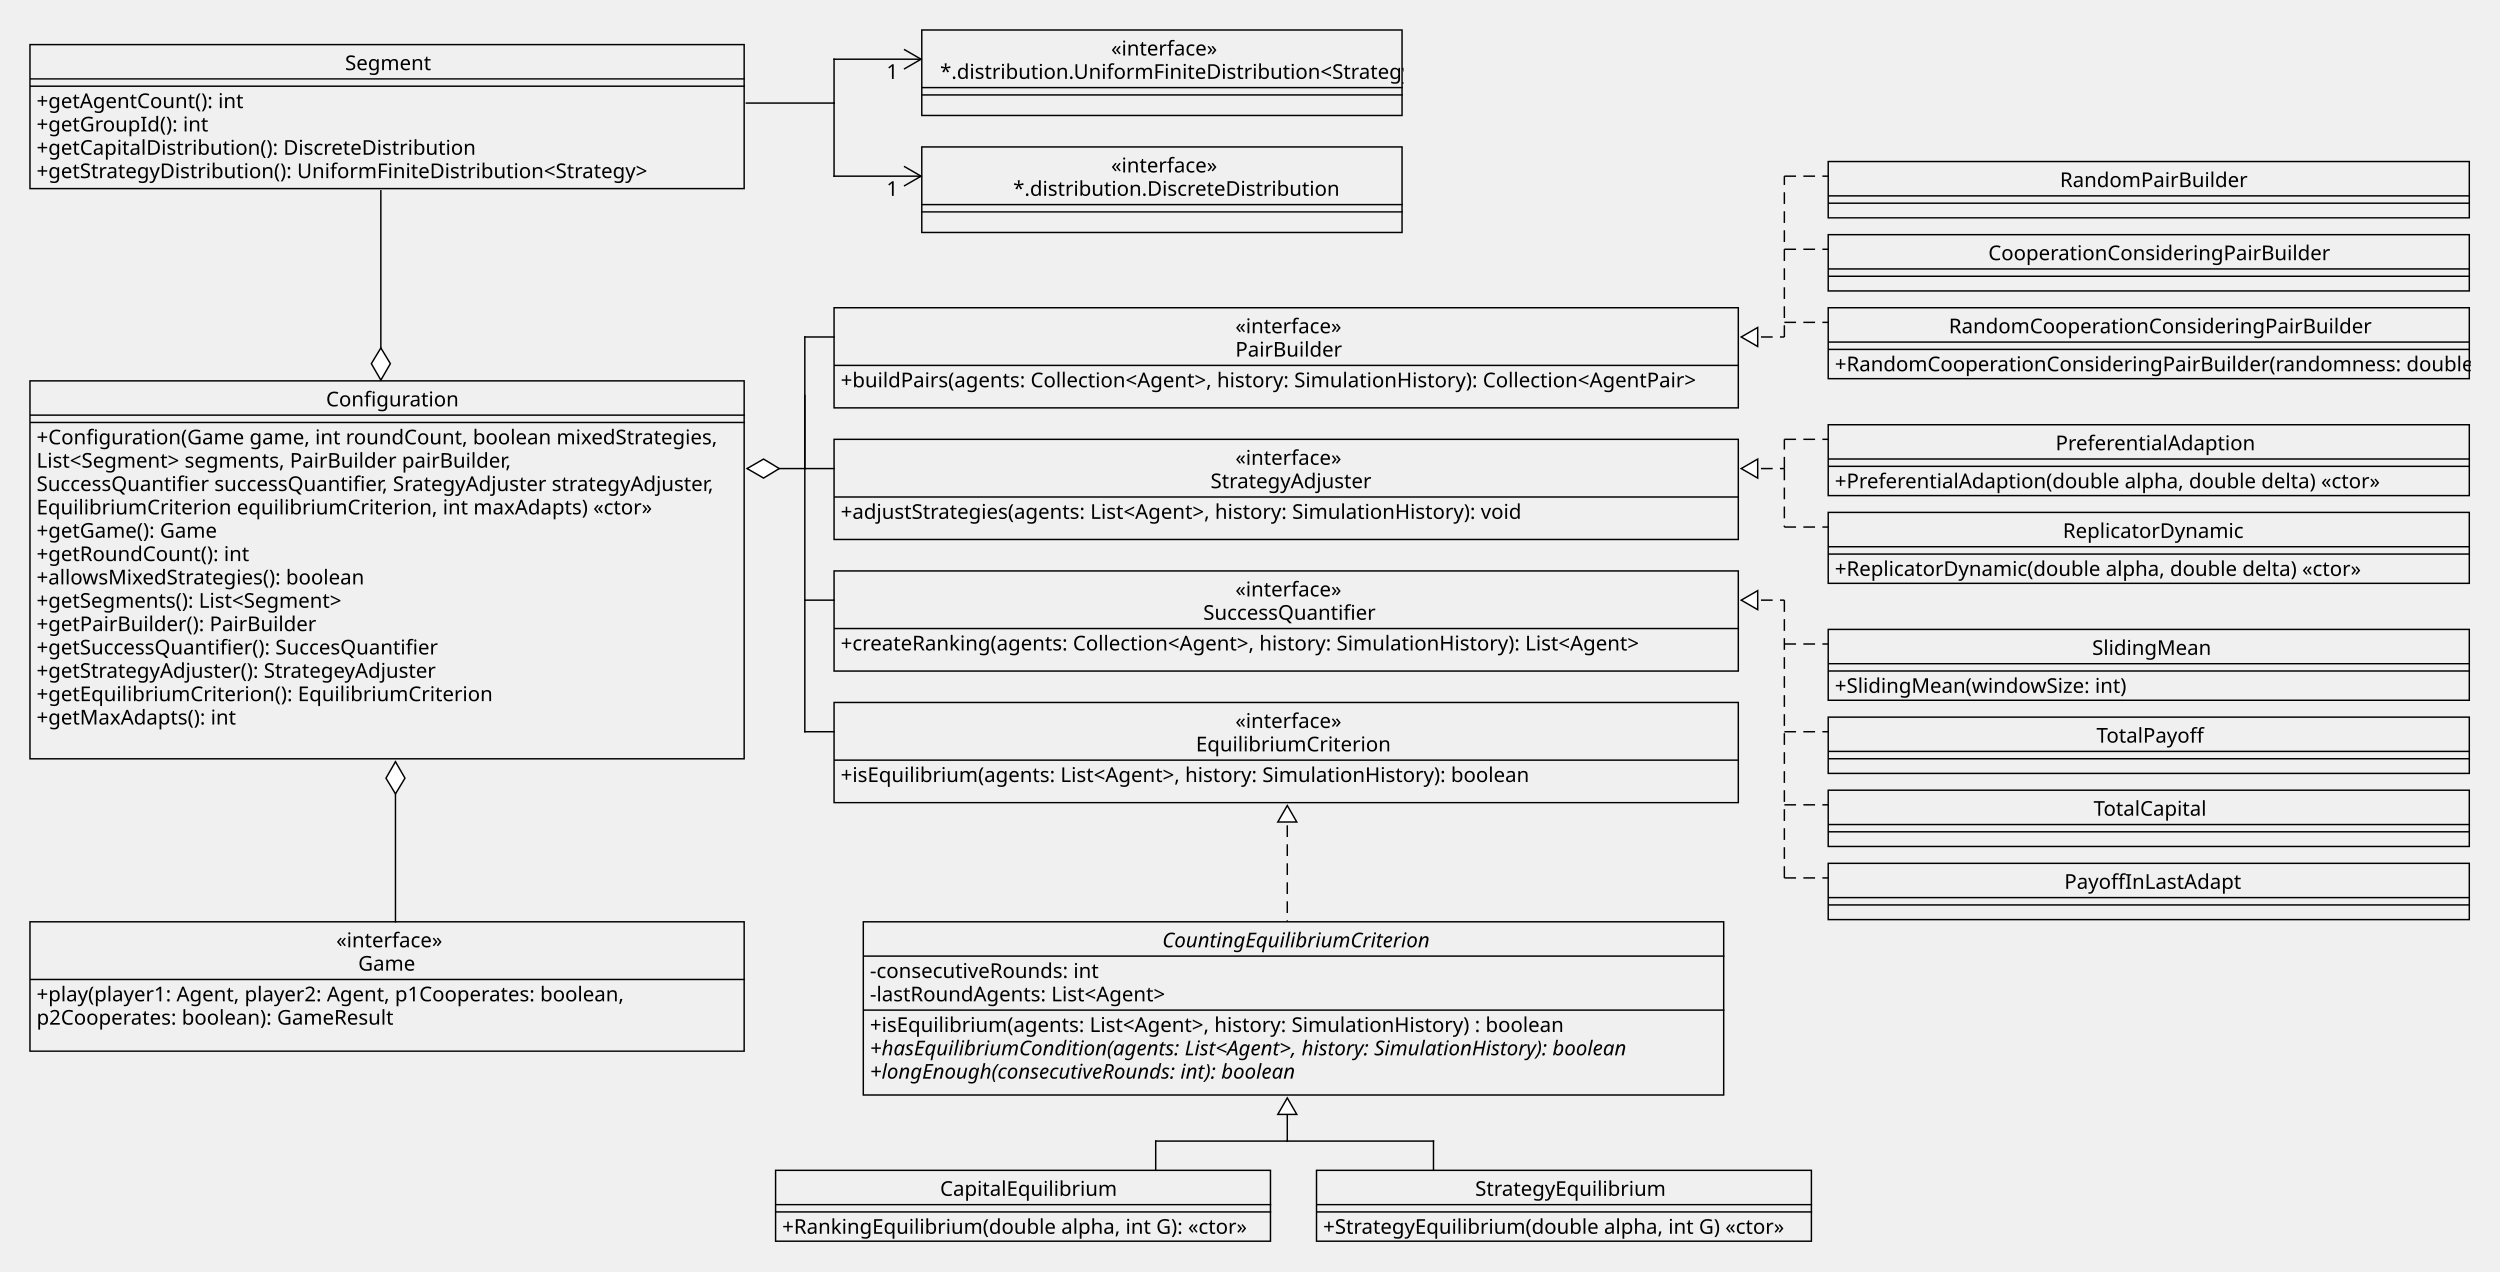
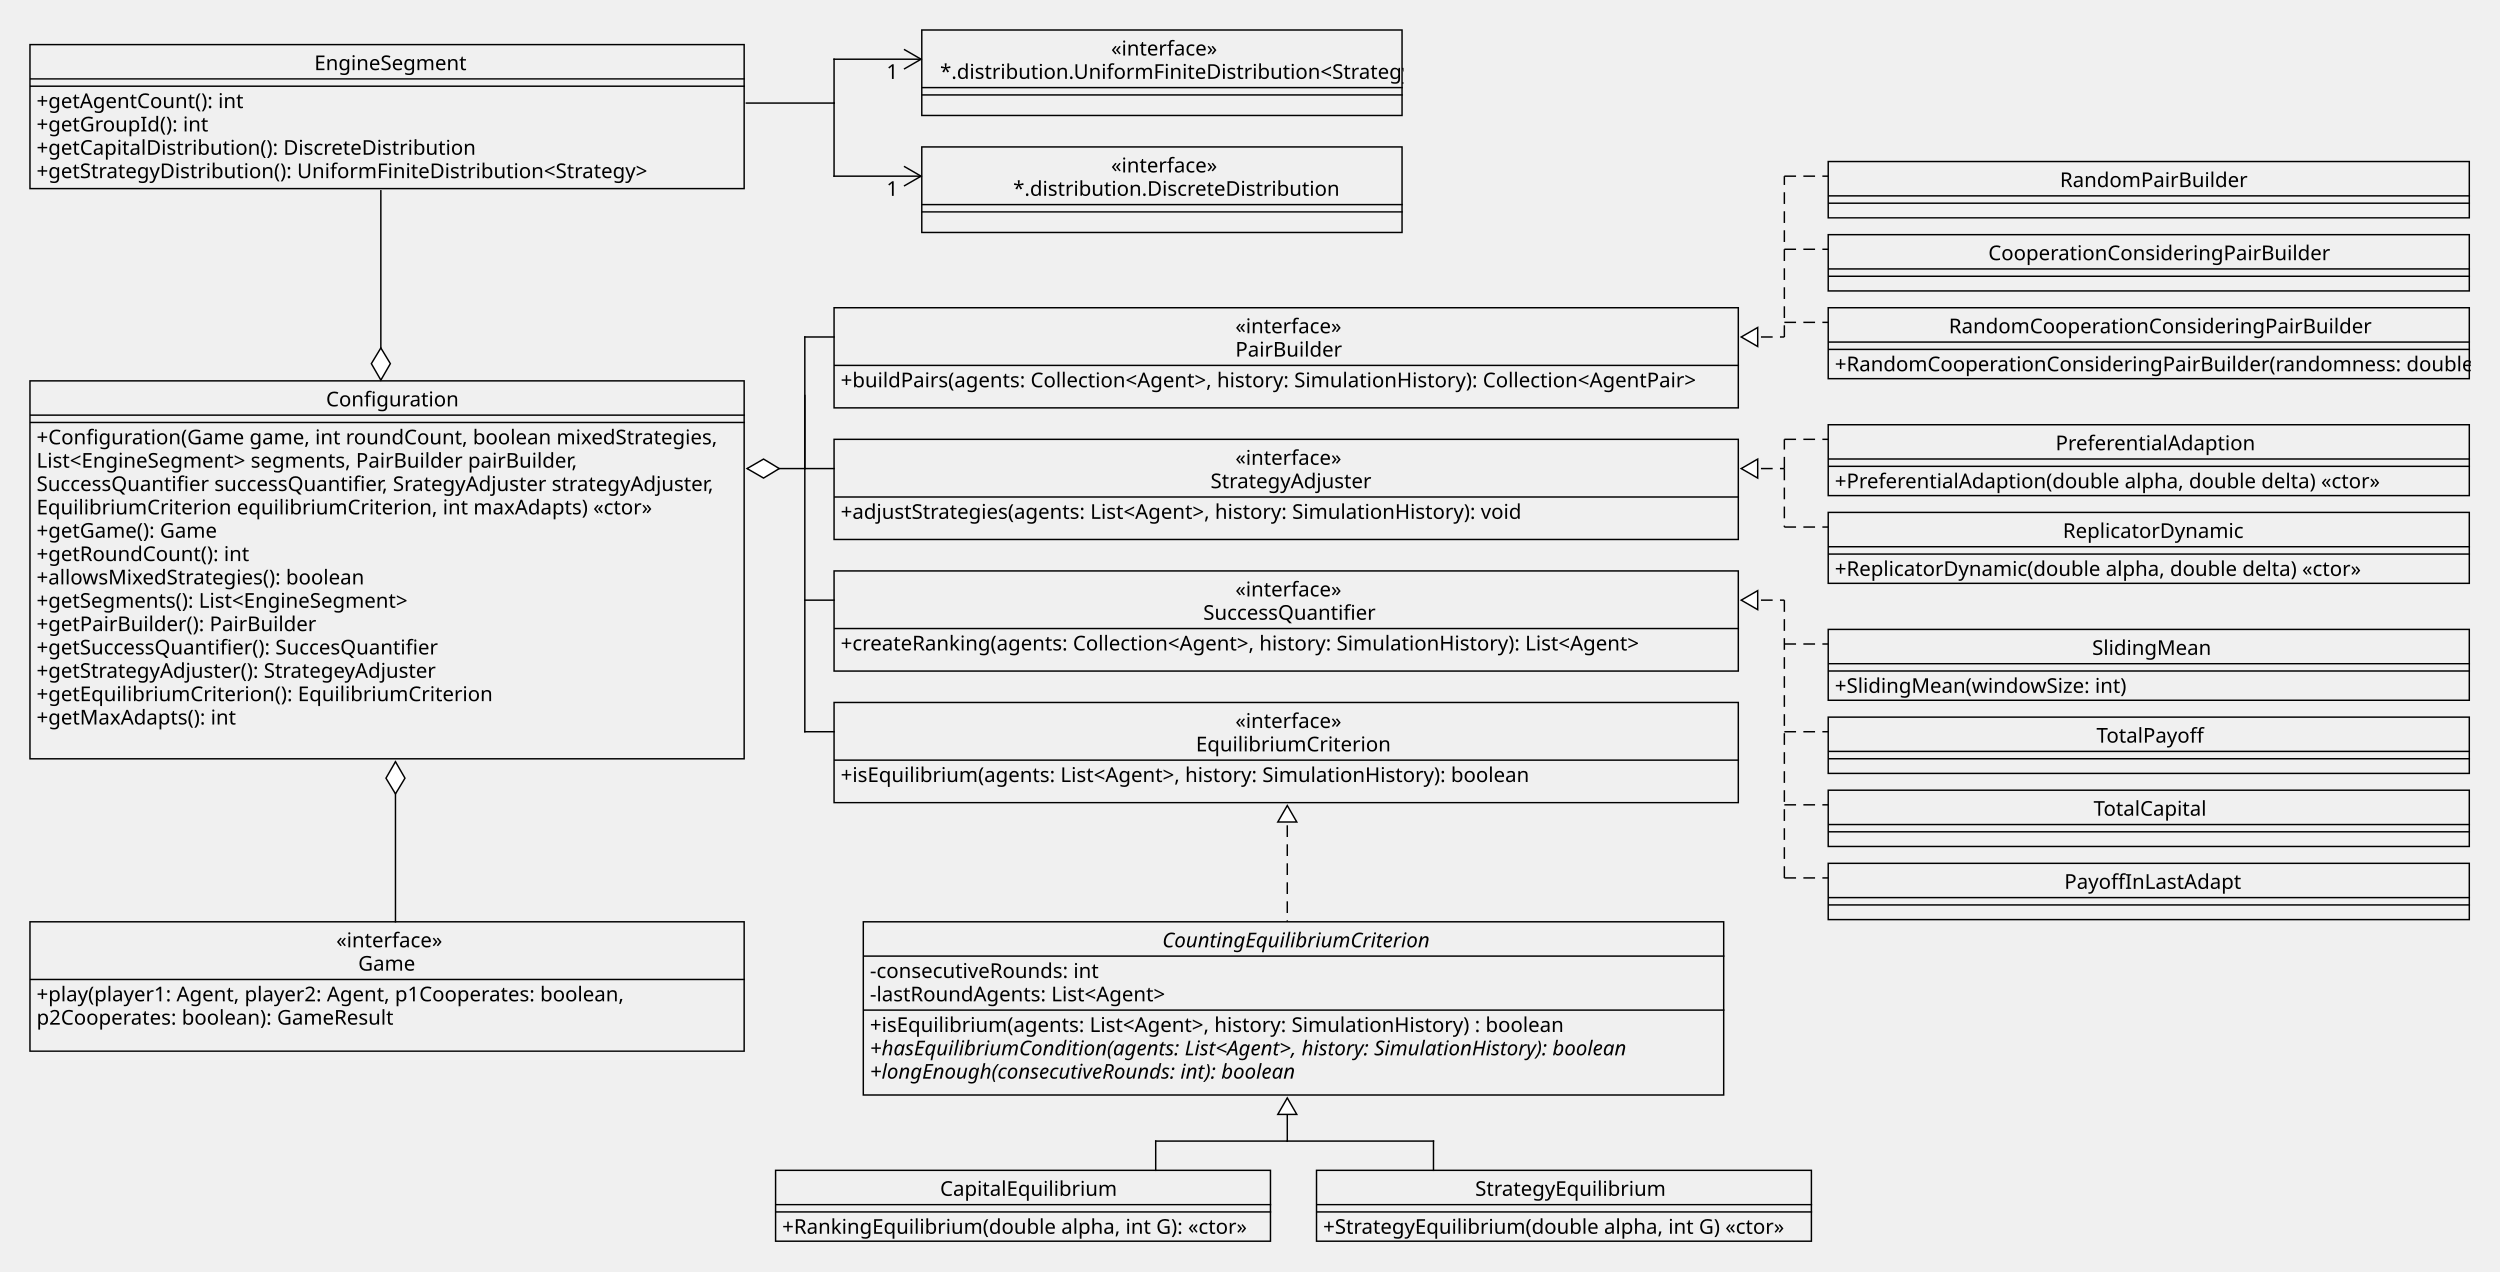
<svg xmlns="http://www.w3.org/2000/svg" fill-opacity="1" color-rendering="auto" color-interpolation="auto" text-rendering="auto" stroke="black" stroke-linecap="square" width="1710" stroke-miterlimit="10" shape-rendering="auto" stroke-opacity="1" fill="black" stroke-dasharray="none" font-weight="normal" stroke-width="1" viewBox="260 290 1710 870" height="870" font-family="'Dialog'" font-style="normal" stroke-linejoin="miter" font-size="12px" stroke-dashoffset="0" image-rendering="auto">
  <defs id="genericDefs" />
  <g>
    <defs id="defs1">
      <clipPath clipPathUnits="userSpaceOnUse" id="clipPath1">
        <path d="M0 0 L2147483647 0 L2147483647 2147483647 L0 2147483647 L0 0 Z" />
      </clipPath>
      <clipPath clipPathUnits="userSpaceOnUse" id="clipPath2">
        <path d="M0 0 L0 60 L330 60 L330 0 Z" />
      </clipPath>
      <clipPath clipPathUnits="userSpaceOnUse" id="clipPath3">
        <path d="M0 0 L0 100 L490 100 L490 0 Z" />
      </clipPath>
      <clipPath clipPathUnits="userSpaceOnUse" id="clipPath4">
        <path d="M0 0 L0 50 L340 50 L340 0 Z" />
      </clipPath>
      <clipPath clipPathUnits="userSpaceOnUse" id="clipPath5">
        <path d="M0 0 L0 120 L590 120 L590 0 Z" />
      </clipPath>
      <clipPath clipPathUnits="userSpaceOnUse" id="clipPath6">
        <path d="M0 0 L0 40 L440 40 L440 0 Z" />
      </clipPath>
      <clipPath clipPathUnits="userSpaceOnUse" id="clipPath7">
        <path d="M0 0 L0 50 L440 50 L440 0 Z" />
      </clipPath>
      <clipPath clipPathUnits="userSpaceOnUse" id="clipPath8">
        <path d="M0 0 L0 260 L490 260 L490 0 Z" />
      </clipPath>
      <clipPath clipPathUnits="userSpaceOnUse" id="clipPath9">
        <path d="M0 0 L0 90 L490 90 L490 0 Z" />
      </clipPath>
      <clipPath clipPathUnits="userSpaceOnUse" id="clipPath10">
        <path d="M0 0 L0 70 L620 70 L620 0 Z" />
      </clipPath>
      <clipPath clipPathUnits="userSpaceOnUse" id="clipPath11">
        <path d="M0 0 L0 160 L30 160 L30 0 Z" />
      </clipPath>
      <clipPath clipPathUnits="userSpaceOnUse" id="clipPath12">
        <path d="M0 0 L0 90 L90 90 L90 0 Z" />
      </clipPath>
      <clipPath clipPathUnits="userSpaceOnUse" id="clipPath13">
        <path d="M0 0 L0 60 L150 60 L150 0 Z" />
      </clipPath>
      <clipPath clipPathUnits="userSpaceOnUse" id="clipPath14">
        <path d="M0 0 L0 140 L30 140 L30 0 Z" />
      </clipPath>
      <clipPath clipPathUnits="userSpaceOnUse" id="clipPath15">
        <path d="M0 0 L0 30 L50 30 L50 0 Z" />
      </clipPath>
      <clipPath clipPathUnits="userSpaceOnUse" id="clipPath16">
        <path d="M0 0 L0 260 L50 260 L50 0 Z" />
      </clipPath>
      <clipPath clipPathUnits="userSpaceOnUse" id="clipPath17">
        <path d="M0 0 L0 120 L90 120 L90 0 Z" />
      </clipPath>
      <clipPath clipPathUnits="userSpaceOnUse" id="clipPath18">
        <path d="M0 0 L0 80 L130 80 L130 0 Z" />
      </clipPath>
      <clipPath clipPathUnits="userSpaceOnUse" id="clipPath19">
        <path d="M0 0 L0 50 L120 50 L120 0 Z" />
      </clipPath>
      <clipPath clipPathUnits="userSpaceOnUse" id="clipPath20">
        <path d="M0 0 L0 110 L30 110 L30 0 Z" />
      </clipPath>
      <clipPath clipPathUnits="userSpaceOnUse" id="clipPath21">
        <path d="M0 0 L0 30 L60 30 L60 0 Z" />
      </clipPath>
      <clipPath clipPathUnits="userSpaceOnUse" id="clipPath22">
        <path d="M0 0 L0 220 L90 220 L90 0 Z" />
      </clipPath>
      <clipPath clipPathUnits="userSpaceOnUse" id="clipPath23">
        <path d="M0 0 L0 70 L60 70 L60 0 Z" />
      </clipPath>
      <clipPath clipPathUnits="userSpaceOnUse" id="clipPath24">
        <path d="M0 0 L0 50 L90 50 L90 0 Z" />
      </clipPath>
      <clipPath clipPathUnits="userSpaceOnUse" id="clipPath25">
        <path d="M0 0 L0 140 L90 140 L90 0 Z" />
      </clipPath>
    </defs>
    <g fill="rgb(255,255,255)" fill-opacity="0" transform="translate(890,310)" stroke-opacity="0" stroke="rgb(255,255,255)">
      <rect x="0.5" width="328.5" height="58.5" y="0.5" clip-path="url(#clipPath2)" stroke="none" />
    </g>
    <g transform="translate(890,310)">
      <rect fill="none" x="0.5" width="328.5" height="58.5" y="0.5" clip-path="url(#clipPath2)" />
      <text x="130" font-size="14px" y="17.969" clip-path="url(#clipPath2)" font-family="sans-serif" stroke="none" xml:space="preserve">«interface»</text>
      <text x="13" font-size="14px" y="33.938" clip-path="url(#clipPath2)" font-family="sans-serif" stroke="none" xml:space="preserve">*.distribution.UniformFiniteDistribution&lt;Strategy&gt;</text>
      <path fill="none" d="M1 39.938 L329 39.938" clip-path="url(#clipPath2)" />
      <path fill="none" d="M1 44.938 L329 44.938" clip-path="url(#clipPath2)" />
    </g>
    <g fill="rgb(255,255,255)" fill-opacity="0" transform="translate(890,390)" stroke-opacity="0" stroke="rgb(255,255,255)">
      <rect x="0.5" width="328.5" height="58.5" y="0.5" clip-path="url(#clipPath2)" stroke="none" />
    </g>
    <g transform="translate(890,390)">
      <rect fill="none" x="0.5" width="328.5" height="58.5" y="0.5" clip-path="url(#clipPath2)" />
      <text x="130" font-size="14px" y="17.969" clip-path="url(#clipPath2)" font-family="sans-serif" stroke="none" xml:space="preserve">«interface»</text>
      <text x="63" font-size="14px" y="33.938" clip-path="url(#clipPath2)" font-family="sans-serif" stroke="none" xml:space="preserve">*.distribution.DiscreteDistribution</text>
      <path fill="none" d="M1 39.938 L329 39.938" clip-path="url(#clipPath2)" />
      <path fill="none" d="M1 44.938 L329 44.938" clip-path="url(#clipPath2)" />
    </g>
    <g fill="rgb(255,255,255)" fill-opacity="0" transform="translate(280,320)" stroke-opacity="0" stroke="rgb(255,255,255)">
      <rect x="0.5" width="488.5" height="98.5" y="0.5" clip-path="url(#clipPath3)" stroke="none" />
    </g>
    <g transform="translate(280,320)">
      <rect fill="none" x="0.5" width="488.5" height="98.5" y="0.5" clip-path="url(#clipPath3)" />
-       <text x="216" font-size="14px" y="17.969" clip-path="url(#clipPath3)" font-family="sans-serif" stroke="none" xml:space="preserve">Segment</text>
+       <text x="195" font-size="14px" y="17.969" clip-path="url(#clipPath3)" font-family="sans-serif" stroke="none" xml:space="preserve">EngineSegment</text>
      <path fill="none" d="M1 23.969 L489 23.969" clip-path="url(#clipPath3)" />
      <path fill="none" d="M1 28.969 L489 28.969" clip-path="url(#clipPath3)" />
      <text x="5" font-size="14px" y="43.938" clip-path="url(#clipPath3)" font-family="sans-serif" stroke="none" xml:space="preserve">+getAgentCount(): int</text>
      <text x="5" font-size="14px" y="59.906" clip-path="url(#clipPath3)" font-family="sans-serif" stroke="none" xml:space="preserve">+getGroupId(): int</text>
      <text x="5" font-size="14px" y="75.875" clip-path="url(#clipPath3)" font-family="sans-serif" stroke="none" xml:space="preserve">+getCapitalDistribution(): DiscreteDistribution</text>
      <text x="5" font-size="14px" y="91.844" clip-path="url(#clipPath3)" font-family="sans-serif" stroke="none" xml:space="preserve">+getStrategyDistribution(): UniformFiniteDistribution&lt;Strategy&gt;</text>
    </g>
    <g fill="rgb(255,255,255)" fill-opacity="0" transform="translate(1160,1090)" stroke-opacity="0" stroke="rgb(255,255,255)">
      <rect x="0.5" width="338.5" height="48.5" y="0.5" clip-path="url(#clipPath4)" stroke="none" />
    </g>
    <g transform="translate(1160,1090)">
      <rect fill="none" x="0.5" width="338.5" height="48.5" y="0.5" clip-path="url(#clipPath4)" />
      <text x="109" font-size="14px" y="17.969" clip-path="url(#clipPath4)" font-family="sans-serif" stroke="none" xml:space="preserve">StrategyEquilibrium</text>
      <path fill="none" d="M1 23.969 L339 23.969" clip-path="url(#clipPath4)" />
      <path fill="none" d="M1 28.969 L339 28.969" clip-path="url(#clipPath4)" />
      <text x="5" font-size="14px" y="43.938" clip-path="url(#clipPath4)" font-family="sans-serif" stroke="none" xml:space="preserve">+StrategyEquilibrium(double alpha, int G) «ctor»</text>
    </g>
    <g fill="rgb(255,255,255)" fill-opacity="0" transform="translate(790,1090)" stroke-opacity="0" stroke="rgb(255,255,255)">
      <rect x="0.5" width="338.5" height="48.5" y="0.5" clip-path="url(#clipPath4)" stroke="none" />
    </g>
    <g transform="translate(790,1090)">
      <rect fill="none" x="0.5" width="338.5" height="48.5" y="0.5" clip-path="url(#clipPath4)" />
      <text x="113" font-size="14px" y="17.969" clip-path="url(#clipPath4)" font-family="sans-serif" stroke="none" xml:space="preserve">CapitalEquilibrium</text>
      <path fill="none" d="M1 23.969 L339 23.969" clip-path="url(#clipPath4)" />
      <path fill="none" d="M1 28.969 L339 28.969" clip-path="url(#clipPath4)" />
      <text x="5" font-size="14px" y="43.938" clip-path="url(#clipPath4)" font-family="sans-serif" stroke="none" xml:space="preserve">+RankingEquilibrium(double alpha, int G): «ctor»</text>
    </g>
    <g fill="rgb(255,255,255)" fill-opacity="0" transform="translate(850,920)" stroke-opacity="0" stroke="rgb(255,255,255)">
      <rect x="0.5" width="588.5" height="118.5" y="0.5" clip-path="url(#clipPath5)" stroke="none" />
    </g>
    <g transform="translate(850,920)">
      <rect fill="none" x="0.5" width="588.5" height="118.5" y="0.5" clip-path="url(#clipPath5)" />
      <text x="205" font-size="14px" y="17.969" clip-path="url(#clipPath5)" font-family="sans-serif" font-style="italic" stroke="none" xml:space="preserve">CountingEquilibriumCriterion</text>
      <path fill="none" d="M1 23.969 L589 23.969" clip-path="url(#clipPath5)" />
      <text x="5" font-size="14px" y="38.938" clip-path="url(#clipPath5)" font-family="sans-serif" stroke="none" xml:space="preserve">-consecutiveRounds: int</text>
      <text x="5" font-size="14px" y="54.906" clip-path="url(#clipPath5)" font-family="sans-serif" stroke="none" xml:space="preserve">-lastRoundAgents: List&lt;Agent&gt;</text>
      <path fill="none" d="M1 60.906 L589 60.906" clip-path="url(#clipPath5)" />
      <text x="5" font-size="14px" y="75.875" clip-path="url(#clipPath5)" font-family="sans-serif" stroke="none" xml:space="preserve">+isEquilibrium(agents: List&lt;Agent&gt;, history: SimulationHistory) : boolean</text>
      <text x="5" font-size="14px" y="91.844" clip-path="url(#clipPath5)" font-family="sans-serif" font-style="italic" stroke="none" xml:space="preserve">+hasEquilibriumCondition(agents: List&lt;Agent&gt;, history: SimulationHistory): boolean</text>
      <text x="5" font-size="14px" y="107.812" clip-path="url(#clipPath5)" font-family="sans-serif" font-style="italic" stroke="none" xml:space="preserve">+longEnough(consecutiveRounds: int): boolean</text>
    </g>
    <g fill="rgb(255,255,255)" fill-opacity="0" transform="translate(1510,880)" stroke-opacity="0" stroke="rgb(255,255,255)">
      <rect x="0.5" width="438.5" height="38.5" y="0.5" clip-path="url(#clipPath6)" stroke="none" />
    </g>
    <g transform="translate(1510,880)">
      <rect fill="none" x="0.5" width="438.5" height="38.5" y="0.5" clip-path="url(#clipPath6)" />
      <text x="162" font-size="14px" y="17.969" clip-path="url(#clipPath6)" font-family="sans-serif" stroke="none" xml:space="preserve">PayoffInLastAdapt</text>
      <path fill="none" d="M1 23.969 L439 23.969" clip-path="url(#clipPath6)" />
      <path fill="none" d="M1 28.969 L439 28.969" clip-path="url(#clipPath6)" />
    </g>
    <g fill="rgb(255,255,255)" fill-opacity="0" transform="translate(1510,830)" stroke-opacity="0" stroke="rgb(255,255,255)">
      <rect x="0.5" width="438.5" height="38.5" y="0.5" clip-path="url(#clipPath6)" stroke="none" />
    </g>
    <g transform="translate(1510,830)">
      <rect fill="none" x="0.5" width="438.5" height="38.5" y="0.5" clip-path="url(#clipPath6)" />
      <text x="182" font-size="14px" y="17.969" clip-path="url(#clipPath6)" font-family="sans-serif" stroke="none" xml:space="preserve">TotalCapital</text>
      <path fill="none" d="M1 23.969 L439 23.969" clip-path="url(#clipPath6)" />
      <path fill="none" d="M1 28.969 L439 28.969" clip-path="url(#clipPath6)" />
    </g>
    <g fill="rgb(255,255,255)" fill-opacity="0" transform="translate(1510,780)" stroke-opacity="0" stroke="rgb(255,255,255)">
      <rect x="0.5" width="438.5" height="38.5" y="0.5" clip-path="url(#clipPath6)" stroke="none" />
    </g>
    <g transform="translate(1510,780)">
      <rect fill="none" x="0.5" width="438.5" height="38.5" y="0.5" clip-path="url(#clipPath6)" />
      <text x="184" font-size="14px" y="17.969" clip-path="url(#clipPath6)" font-family="sans-serif" stroke="none" xml:space="preserve">TotalPayoff</text>
      <path fill="none" d="M1 23.969 L439 23.969" clip-path="url(#clipPath6)" />
      <path fill="none" d="M1 28.969 L439 28.969" clip-path="url(#clipPath6)" />
    </g>
    <g fill="rgb(255,255,255)" fill-opacity="0" transform="translate(1510,720)" stroke-opacity="0" stroke="rgb(255,255,255)">
      <rect x="0.5" width="438.5" height="48.5" y="0.5" clip-path="url(#clipPath7)" stroke="none" />
    </g>
    <g transform="translate(1510,720)">
      <rect fill="none" x="0.5" width="438.5" height="48.5" y="0.5" clip-path="url(#clipPath7)" />
      <text x="181" font-size="14px" y="17.969" clip-path="url(#clipPath7)" font-family="sans-serif" stroke="none" xml:space="preserve">SlidingMean</text>
      <path fill="none" d="M1 23.969 L439 23.969" clip-path="url(#clipPath7)" />
      <path fill="none" d="M1 28.969 L439 28.969" clip-path="url(#clipPath7)" />
      <text x="5" font-size="14px" y="43.938" clip-path="url(#clipPath7)" font-family="sans-serif" stroke="none" xml:space="preserve">+SlidingMean(windowSize: int)</text>
    </g>
    <g fill="rgb(255,255,255)" fill-opacity="0" transform="translate(1510,580)" stroke-opacity="0" stroke="rgb(255,255,255)">
      <rect x="0.5" width="438.5" height="48.5" y="0.5" clip-path="url(#clipPath7)" stroke="none" />
    </g>
    <g transform="translate(1510,580)">
      <rect fill="none" x="0.5" width="438.5" height="48.5" y="0.5" clip-path="url(#clipPath7)" />
      <text x="156" font-size="14px" y="17.969" clip-path="url(#clipPath7)" font-family="sans-serif" stroke="none" xml:space="preserve">PreferentialAdaption</text>
      <path fill="none" d="M1 23.969 L439 23.969" clip-path="url(#clipPath7)" />
      <path fill="none" d="M1 28.969 L439 28.969" clip-path="url(#clipPath7)" />
      <text x="5" font-size="14px" y="43.938" clip-path="url(#clipPath7)" font-family="sans-serif" stroke="none" xml:space="preserve">+PreferentialAdaption(double alpha, double delta) «ctor»</text>
    </g>
    <g fill="rgb(255,255,255)" fill-opacity="0" transform="translate(1510,640)" stroke-opacity="0" stroke="rgb(255,255,255)">
      <rect x="0.5" width="438.5" height="48.5" y="0.5" clip-path="url(#clipPath7)" stroke="none" />
    </g>
    <g transform="translate(1510,640)">
      <rect fill="none" x="0.5" width="438.5" height="48.5" y="0.5" clip-path="url(#clipPath7)" />
      <text x="161" font-size="14px" y="17.969" clip-path="url(#clipPath7)" font-family="sans-serif" stroke="none" xml:space="preserve">ReplicatorDynamic</text>
      <path fill="none" d="M1 23.969 L439 23.969" clip-path="url(#clipPath7)" />
      <path fill="none" d="M1 28.969 L439 28.969" clip-path="url(#clipPath7)" />
      <text x="5" font-size="14px" y="43.938" clip-path="url(#clipPath7)" font-family="sans-serif" stroke="none" xml:space="preserve">+ReplicatorDynamic(double alpha, double delta) «ctor»</text>
    </g>
    <g fill="rgb(255,255,255)" fill-opacity="0" transform="translate(1510,400)" stroke-opacity="0" stroke="rgb(255,255,255)">
      <rect x="0.5" width="438.5" height="38.5" y="0.5" clip-path="url(#clipPath6)" stroke="none" />
    </g>
    <g transform="translate(1510,400)">
      <rect fill="none" x="0.5" width="438.5" height="38.5" y="0.5" clip-path="url(#clipPath6)" />
      <text x="159" font-size="14px" y="17.969" clip-path="url(#clipPath6)" font-family="sans-serif" stroke="none" xml:space="preserve">RandomPairBuilder</text>
      <path fill="none" d="M1 23.969 L439 23.969" clip-path="url(#clipPath6)" />
      <path fill="none" d="M1 28.969 L439 28.969" clip-path="url(#clipPath6)" />
    </g>
    <g fill="rgb(255,255,255)" fill-opacity="0" transform="translate(1510,450)" stroke-opacity="0" stroke="rgb(255,255,255)">
      <rect x="0.5" width="438.5" height="38.5" y="0.5" clip-path="url(#clipPath6)" stroke="none" />
    </g>
    <g transform="translate(1510,450)">
      <rect fill="none" x="0.5" width="438.5" height="38.5" y="0.5" clip-path="url(#clipPath6)" />
      <text x="110" font-size="14px" y="17.969" clip-path="url(#clipPath6)" font-family="sans-serif" stroke="none" xml:space="preserve">CooperationConsideringPairBuilder</text>
      <path fill="none" d="M1 23.969 L439 23.969" clip-path="url(#clipPath6)" />
      <path fill="none" d="M1 28.969 L439 28.969" clip-path="url(#clipPath6)" />
    </g>
    <g fill="rgb(255,255,255)" fill-opacity="0" transform="translate(1510,500)" stroke-opacity="0" stroke="rgb(255,255,255)">
      <rect x="0.5" width="438.5" height="48.5" y="0.5" clip-path="url(#clipPath7)" stroke="none" />
    </g>
    <g transform="translate(1510,500)">
      <rect fill="none" x="0.5" width="438.5" height="48.5" y="0.5" clip-path="url(#clipPath7)" />
      <text x="83" font-size="14px" y="17.969" clip-path="url(#clipPath7)" font-family="sans-serif" stroke="none" xml:space="preserve">RandomCooperationConsideringPairBuilder</text>
      <path fill="none" d="M1 23.969 L439 23.969" clip-path="url(#clipPath7)" />
      <path fill="none" d="M1 28.969 L439 28.969" clip-path="url(#clipPath7)" />
      <text x="5" font-size="14px" y="43.938" clip-path="url(#clipPath7)" font-family="sans-serif" stroke="none" xml:space="preserve">+RandomCooperationConsideringPairBuilder(randomness: double)</text>
    </g>
    <g fill="rgb(255,255,255)" fill-opacity="0" transform="translate(280,550)" stroke-opacity="0" stroke="rgb(255,255,255)">
      <rect x="0.5" width="488.5" height="258.5" y="0.5" clip-path="url(#clipPath8)" stroke="none" />
    </g>
    <g transform="translate(280,550)">
      <rect fill="none" x="0.5" width="488.5" height="258.5" y="0.5" clip-path="url(#clipPath8)" />
      <text x="203" font-size="14px" y="17.969" clip-path="url(#clipPath8)" font-family="sans-serif" stroke="none" xml:space="preserve">Configuration</text>
      <path fill="none" d="M1 23.969 L489 23.969" clip-path="url(#clipPath8)" />
      <path fill="none" d="M1 28.969 L489 28.969" clip-path="url(#clipPath8)" />
      <text x="5" font-size="14px" y="43.938" clip-path="url(#clipPath8)" font-family="sans-serif" stroke="none" xml:space="preserve">+Configuration(Game game, int roundCount, boolean mixedStrategies,</text>
-       <text x="5" font-size="14px" y="59.906" clip-path="url(#clipPath8)" font-family="sans-serif" stroke="none" xml:space="preserve">List&lt;Segment&gt; segments, PairBuilder pairBuilder,</text>
+       <text x="5" font-size="14px" y="59.906" clip-path="url(#clipPath8)" font-family="sans-serif" stroke="none" xml:space="preserve">List&lt;EngineSegment&gt; segments, PairBuilder pairBuilder,</text>
      <text x="5" font-size="14px" y="75.875" clip-path="url(#clipPath8)" font-family="sans-serif" stroke="none" xml:space="preserve">SuccessQuantifier successQuantifier, SrategyAdjuster strategyAdjuster,</text>
      <text x="5" font-size="14px" y="91.844" clip-path="url(#clipPath8)" font-family="sans-serif" stroke="none" xml:space="preserve">EquilibriumCriterion equilibriumCriterion, int maxAdapts) «ctor»</text>
      <text x="5" font-size="14px" y="107.812" clip-path="url(#clipPath8)" font-family="sans-serif" stroke="none" xml:space="preserve">+getGame(): Game</text>
      <text x="5" font-size="14px" y="123.781" clip-path="url(#clipPath8)" font-family="sans-serif" stroke="none" xml:space="preserve">+getRoundCount(): int</text>
      <text x="5" font-size="14px" y="139.75" clip-path="url(#clipPath8)" font-family="sans-serif" stroke="none" xml:space="preserve">+allowsMixedStrategies(): boolean</text>
-       <text x="5" font-size="14px" y="155.719" clip-path="url(#clipPath8)" font-family="sans-serif" stroke="none" xml:space="preserve">+getSegments(): List&lt;Segment&gt;</text>
+       <text x="5" font-size="14px" y="155.719" clip-path="url(#clipPath8)" font-family="sans-serif" stroke="none" xml:space="preserve">+getSegments(): List&lt;EngineSegment&gt;</text>
      <text x="5" font-size="14px" y="171.688" clip-path="url(#clipPath8)" font-family="sans-serif" stroke="none" xml:space="preserve">+getPairBuilder(): PairBuilder</text>
      <text x="5" font-size="14px" y="187.656" clip-path="url(#clipPath8)" font-family="sans-serif" stroke="none" xml:space="preserve">+getSuccessQuantifier(): SuccesQuantifier</text>
      <text x="5" font-size="14px" y="203.625" clip-path="url(#clipPath8)" font-family="sans-serif" stroke="none" xml:space="preserve">+getStrategyAdjuster(): StrategeyAdjuster</text>
      <text x="5" font-size="14px" y="219.594" clip-path="url(#clipPath8)" font-family="sans-serif" stroke="none" xml:space="preserve">+getEquilibriumCriterion(): EquilibriumCriterion</text>
      <text x="5" font-size="14px" y="235.562" clip-path="url(#clipPath8)" font-family="sans-serif" stroke="none" xml:space="preserve">+getMaxAdapts(): int</text>
    </g>
    <g fill="rgb(255,255,255)" fill-opacity="0" transform="translate(280,920)" stroke-opacity="0" stroke="rgb(255,255,255)">
      <rect x="0.5" width="488.5" height="88.5" y="0.5" clip-path="url(#clipPath9)" stroke="none" />
    </g>
    <g transform="translate(280,920)">
      <rect fill="none" x="0.5" width="488.5" height="88.5" y="0.5" clip-path="url(#clipPath9)" />
      <text x="210" font-size="14px" y="17.969" clip-path="url(#clipPath9)" font-family="sans-serif" stroke="none" xml:space="preserve">«interface»</text>
      <text x="225" font-size="14px" y="33.938" clip-path="url(#clipPath9)" font-family="sans-serif" stroke="none" xml:space="preserve">Game</text>
      <path fill="none" d="M1 39.938 L489 39.938" clip-path="url(#clipPath9)" />
      <text x="5" font-size="14px" y="54.906" clip-path="url(#clipPath9)" font-family="sans-serif" stroke="none" xml:space="preserve">+play(player1: Agent, player2: Agent, p1Cooperates: boolean,</text>
      <text x="5" font-size="14px" y="70.875" clip-path="url(#clipPath9)" font-family="sans-serif" stroke="none" xml:space="preserve">p2Cooperates: boolean): GameResult</text>
    </g>
    <g fill="rgb(255,255,255)" fill-opacity="0" transform="translate(830,770)" stroke-opacity="0" stroke="rgb(255,255,255)">
      <rect x="0.5" width="618.5" height="68.5" y="0.5" clip-path="url(#clipPath10)" stroke="none" />
    </g>
    <g transform="translate(830,770)">
      <rect fill="none" x="0.5" width="618.5" height="68.5" y="0.5" clip-path="url(#clipPath10)" />
      <text x="275" font-size="14px" y="17.969" clip-path="url(#clipPath10)" font-family="sans-serif" stroke="none" xml:space="preserve">«interface»</text>
      <text x="248" font-size="14px" y="33.938" clip-path="url(#clipPath10)" font-family="sans-serif" stroke="none" xml:space="preserve">EquilibriumCriterion</text>
      <path fill="none" d="M1 39.938 L619 39.938" clip-path="url(#clipPath10)" />
      <text x="5" font-size="14px" y="54.906" clip-path="url(#clipPath10)" font-family="sans-serif" stroke="none" xml:space="preserve">+isEquilibrium(agents: List&lt;Agent&gt;, history: SimulationHistory): boolean</text>
    </g>
    <g fill="rgb(255,255,255)" fill-opacity="0" transform="translate(830,500)" stroke-opacity="0" stroke="rgb(255,255,255)">
      <rect x="0.5" width="618.5" height="68.5" y="0.5" clip-path="url(#clipPath10)" stroke="none" />
    </g>
    <g transform="translate(830,500)">
      <rect fill="none" x="0.5" width="618.5" height="68.5" y="0.5" clip-path="url(#clipPath10)" />
      <text x="275" font-size="14px" y="17.969" clip-path="url(#clipPath10)" font-family="sans-serif" stroke="none" xml:space="preserve">«interface»</text>
      <text x="275" font-size="14px" y="33.938" clip-path="url(#clipPath10)" font-family="sans-serif" stroke="none" xml:space="preserve">PairBuilder</text>
      <path fill="none" d="M1 39.938 L619 39.938" clip-path="url(#clipPath10)" />
      <text x="5" font-size="14px" y="54.906" clip-path="url(#clipPath10)" font-family="sans-serif" stroke="none" xml:space="preserve">+buildPairs(agents: Collection&lt;Agent&gt;, history: SimulationHistory): Collection&lt;AgentPair&gt;</text>
    </g>
    <g fill="rgb(255,255,255)" fill-opacity="0" transform="translate(830,590)" stroke-opacity="0" stroke="rgb(255,255,255)">
      <rect x="0.5" width="618.5" height="68.5" y="0.5" clip-path="url(#clipPath10)" stroke="none" />
    </g>
    <g transform="translate(830,590)">
      <rect fill="none" x="0.5" width="618.5" height="68.5" y="0.5" clip-path="url(#clipPath10)" />
      <text x="275" font-size="14px" y="17.969" clip-path="url(#clipPath10)" font-family="sans-serif" stroke="none" xml:space="preserve">«interface»</text>
      <text x="258" font-size="14px" y="33.938" clip-path="url(#clipPath10)" font-family="sans-serif" stroke="none" xml:space="preserve">StrategyAdjuster</text>
      <path fill="none" d="M1 39.938 L619 39.938" clip-path="url(#clipPath10)" />
      <text x="5" font-size="14px" y="54.906" clip-path="url(#clipPath10)" font-family="sans-serif" stroke="none" xml:space="preserve">+adjustStrategies(agents: List&lt;Agent&gt;, history: SimulationHistory): void</text>
    </g>
    <g fill="rgb(255,255,255)" fill-opacity="0" transform="translate(830,680)" stroke-opacity="0" stroke="rgb(255,255,255)">
      <rect x="0.5" width="618.5" height="68.5" y="0.5" clip-path="url(#clipPath10)" stroke="none" />
    </g>
    <g transform="translate(830,680)">
      <rect fill="none" x="0.5" width="618.5" height="68.5" y="0.5" clip-path="url(#clipPath10)" />
      <text x="275" font-size="14px" y="17.969" clip-path="url(#clipPath10)" font-family="sans-serif" stroke="none" xml:space="preserve">«interface»</text>
      <text x="253" font-size="14px" y="33.938" clip-path="url(#clipPath10)" font-family="sans-serif" stroke="none" xml:space="preserve">SuccessQuantifier</text>
      <path fill="none" d="M1 39.938 L619 39.938" clip-path="url(#clipPath10)" />
      <text x="5" font-size="14px" y="54.906" clip-path="url(#clipPath10)" font-family="sans-serif" stroke="none" xml:space="preserve">+createRanking(agents: Collection&lt;Agent&gt;, history: SimulationHistory): List&lt;Agent&gt;</text>
    </g>
    <g transform="translate(510,410)">
      <path fill="none" d="M10.5 139.5 L10.5 10.5" clip-path="url(#clipPath11)" />
      <path fill="white" d="M17 128.742 L10.5 140 L4 128.742 L10.5 117.983 Z" clip-path="url(#clipPath11)" stroke="none" />
      <path fill="none" d="M17 128.742 L10.5 140 L4 128.742 L10.5 117.983 Z" clip-path="url(#clipPath11)" />
    </g>
    <g transform="translate(820,350)">
      <path fill="none" d="M69.5 60.5 L10.5 60.5" clip-path="url(#clipPath12)" />
      <path fill="none" d="M10.5 60.5 L10.5 10.5" clip-path="url(#clipPath12)" />
      <path fill="none" d="M58.742 54 L70 60.5 L58.742 67" clip-path="url(#clipPath12)" />
      <text x="46.312" font-size="14px" y="73.969" clip-path="url(#clipPath12)" font-family="sans-serif" stroke="none" xml:space="preserve">1</text>
    </g>
    <g transform="translate(760,320)">
      <path fill="none" d="M129.5 10.5 L70.5 10.5" clip-path="url(#clipPath13)" />
      <path fill="none" d="M70.5 10.5 L70.5 40.5" clip-path="url(#clipPath13)" />
      <path fill="none" d="M70.5 40.5 L10.5 40.5" clip-path="url(#clipPath13)" />
      <path fill="none" d="M118.742 4 L130 10.5 L118.742 17" clip-path="url(#clipPath13)" />
      <text x="106.312" font-size="14px" y="23.969" clip-path="url(#clipPath13)" font-family="sans-serif" stroke="none" xml:space="preserve">1</text>
    </g>
    <g transform="translate(520,800)">
      <path fill="none" d="M10.5 11.5 L10.5 120.5" clip-path="url(#clipPath14)" />
      <path fill="white" d="M4 22.258 L10.5 11 L17 22.258 L10.5 33.017 Z" clip-path="url(#clipPath14)" stroke="none" />
      <path fill="none" d="M4 22.258 L10.5 11 L17 22.258 L10.5 33.017 Z" clip-path="url(#clipPath14)" />
    </g>
    <g transform="translate(800,600)">
      <path fill="none" d="M10.5 10.5 L30.5 10.5" clip-path="url(#clipPath15)" />
    </g>
    <g transform="translate(800,690)">
      <path fill="none" d="M10.5 10.5 L30.5 10.5" clip-path="url(#clipPath15)" />
    </g>
    <g transform="translate(800,550)">
      <path fill="none" d="M10.5 10.5 L10.5 240.5" clip-path="url(#clipPath16)" />
      <path fill="none" d="M10.5 240.5 L30.5 240.5" clip-path="url(#clipPath16)" />
    </g>
    <g transform="translate(760,510)">
      <path fill="none" d="M11.5 100.5 L50.5 100.5" clip-path="url(#clipPath17)" />
      <path fill="none" d="M50.5 100.5 L50.5 10.5" clip-path="url(#clipPath17)" />
      <path fill="none" d="M50.5 10.5 L70.5 10.5" clip-path="url(#clipPath17)" />
      <path fill="white" d="M22.258 107 L11 100.5 L22.258 94 L33.017 100.5 Z" clip-path="url(#clipPath17)" stroke="none" />
      <path fill="none" d="M22.258 107 L11 100.5 L22.258 94 L33.017 100.5 Z" clip-path="url(#clipPath17)" />
    </g>
    <g transform="translate(1130,1030)">
      <path fill="none" d="M10.5 11.5 L10.5 40.5" clip-path="url(#clipPath18)" />
      <path fill="none" d="M10.5 40.5 L110.5 40.5" clip-path="url(#clipPath18)" />
      <path fill="none" d="M110.5 40.5 L110.5 60.5" clip-path="url(#clipPath18)" />
      <path fill="white" d="M4 22.258 L10.5 11 L17 22.258 Z" clip-path="url(#clipPath18)" stroke="none" />
      <path fill="none" d="M4 22.258 L10.5 11 L17 22.258 Z" clip-path="url(#clipPath18)" />
    </g>
    <g transform="translate(1040,1060)">
      <path fill="none" d="M100.5 10.5 L10.5 10.5" clip-path="url(#clipPath19)" />
      <path fill="none" d="M10.5 10.5 L10.5 30.5" clip-path="url(#clipPath19)" />
    </g>
    <g stroke-dasharray="8,5" stroke-miterlimit="5" transform="translate(1130,830)" stroke-linecap="butt">
      <path fill="none" d="M10.5 11.5 L10.5 90.5" clip-path="url(#clipPath20)" />
      <path fill="white" d="M4 22.258 L10.5 11 L17 22.258 Z" clip-path="url(#clipPath20)" stroke="none" />
      <path fill="none" stroke-miterlimit="10" stroke-dasharray="none" d="M4 22.258 L10.5 11 L17 22.258 Z" clip-path="url(#clipPath20)" stroke-linecap="square" />
    </g>
    <g stroke-dasharray="8,5" stroke-miterlimit="5" transform="translate(1470,830)" stroke-linecap="butt">
      <path fill="none" d="M10.5 10.5 L40.5 10.5" clip-path="url(#clipPath21)" />
    </g>
    <g stroke-dasharray="8,5" stroke-miterlimit="5" transform="translate(1470,780)" stroke-linecap="butt">
      <path fill="none" d="M10.5 10.5 L40.5 10.5" clip-path="url(#clipPath21)" />
    </g>
    <g stroke-dasharray="8,5" stroke-miterlimit="5" transform="translate(1470,720)" stroke-linecap="butt">
      <path fill="none" d="M10.5 10.5 L40.5 10.5" clip-path="url(#clipPath21)" />
    </g>
    <g stroke-dasharray="8,5" stroke-miterlimit="5" transform="translate(1440,690)" stroke-linecap="butt">
      <path fill="none" d="M11.5 10.5 L40.5 10.5" clip-path="url(#clipPath22)" />
      <path fill="none" d="M40.5 10.5 L40.5 200.5" clip-path="url(#clipPath22)" />
      <path fill="none" d="M40.5 200.5 L70.5 200.5" clip-path="url(#clipPath22)" />
      <path fill="white" d="M22.258 17 L11 10.5 L22.258 4 Z" clip-path="url(#clipPath22)" stroke="none" />
      <path fill="none" stroke-miterlimit="10" stroke-dasharray="none" d="M22.258 17 L11 10.5 L22.258 4 Z" clip-path="url(#clipPath22)" stroke-linecap="square" />
    </g>
    <g stroke-dasharray="8,5" stroke-miterlimit="5" transform="translate(1470,600)" stroke-linecap="butt">
      <path fill="none" d="M10.5 10.5 L10.5 50.5" clip-path="url(#clipPath23)" />
      <path fill="none" d="M10.5 50.5 L40.5 50.5" clip-path="url(#clipPath23)" />
    </g>
    <g stroke-dasharray="8,5" stroke-miterlimit="5" transform="translate(1440,580)" stroke-linecap="butt">
      <path fill="none" d="M11.5 30.5 L40.5 30.5" clip-path="url(#clipPath24)" />
      <path fill="none" d="M40.5 30.5 L40.5 10.5" clip-path="url(#clipPath24)" />
      <path fill="none" d="M40.5 10.5 L70.5 10.5" clip-path="url(#clipPath24)" />
      <path fill="white" d="M22.258 37 L11 30.5 L22.258 24 Z" clip-path="url(#clipPath24)" stroke="none" />
      <path fill="none" stroke-miterlimit="10" stroke-dasharray="none" d="M22.258 37 L11 30.5 L22.258 24 Z" clip-path="url(#clipPath24)" stroke-linecap="square" />
    </g>
    <g stroke-dasharray="8,5" stroke-miterlimit="5" transform="translate(1470,500)" stroke-linecap="butt">
      <path fill="none" d="M10.5 10.5 L40.5 10.5" clip-path="url(#clipPath21)" />
    </g>
    <g stroke-dasharray="8,5" stroke-miterlimit="5" transform="translate(1470,450)" stroke-linecap="butt">
      <path fill="none" d="M10.5 10.5 L40.5 10.5" clip-path="url(#clipPath21)" />
    </g>
    <g stroke-dasharray="8,5" stroke-miterlimit="5" transform="translate(1440,400)" stroke-linecap="butt">
      <path fill="none" d="M11.5 120.5 L40.5 120.5" clip-path="url(#clipPath25)" />
      <path fill="none" d="M40.5 120.5 L40.5 10.5" clip-path="url(#clipPath25)" />
      <path fill="none" d="M40.5 10.5 L70.5 10.5" clip-path="url(#clipPath25)" />
      <path fill="white" d="M22.258 127 L11 120.5 L22.258 114 Z" clip-path="url(#clipPath25)" stroke="none" />
      <path fill="none" stroke-miterlimit="10" stroke-dasharray="none" d="M22.258 127 L11 120.5 L22.258 114 Z" clip-path="url(#clipPath25)" stroke-linecap="square" />
    </g>
  </g>
</svg>
